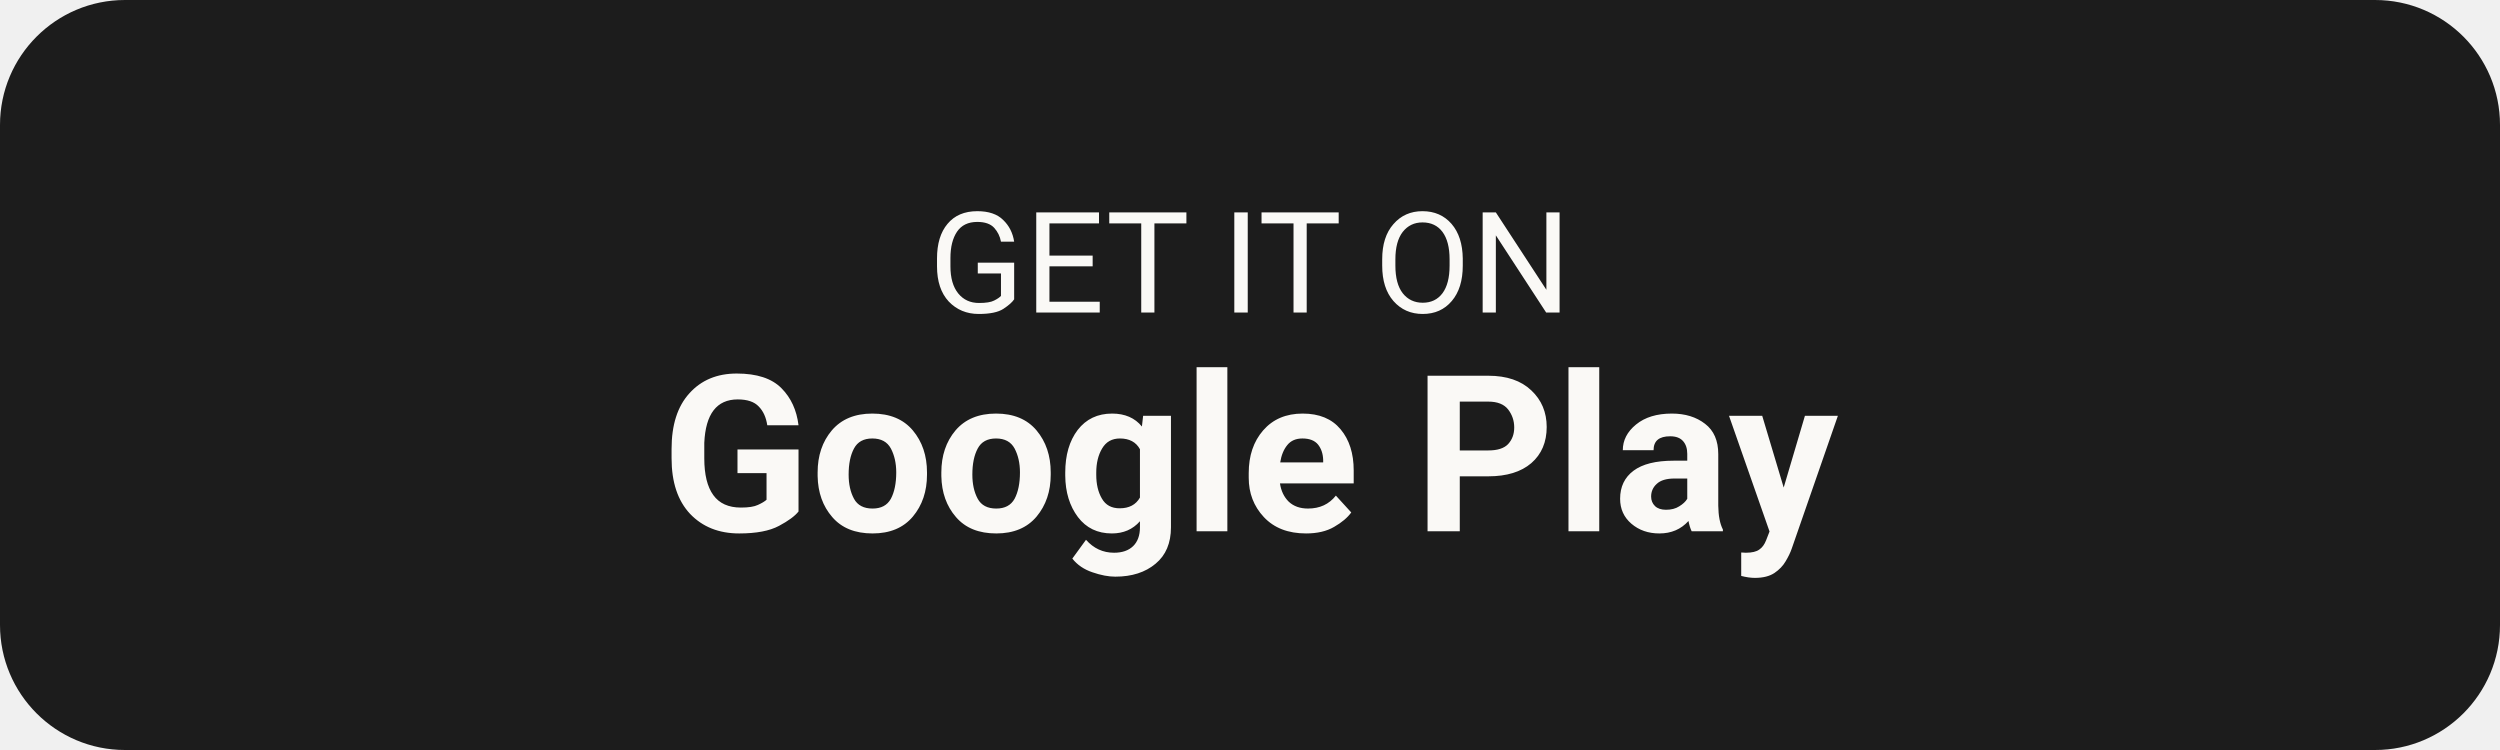
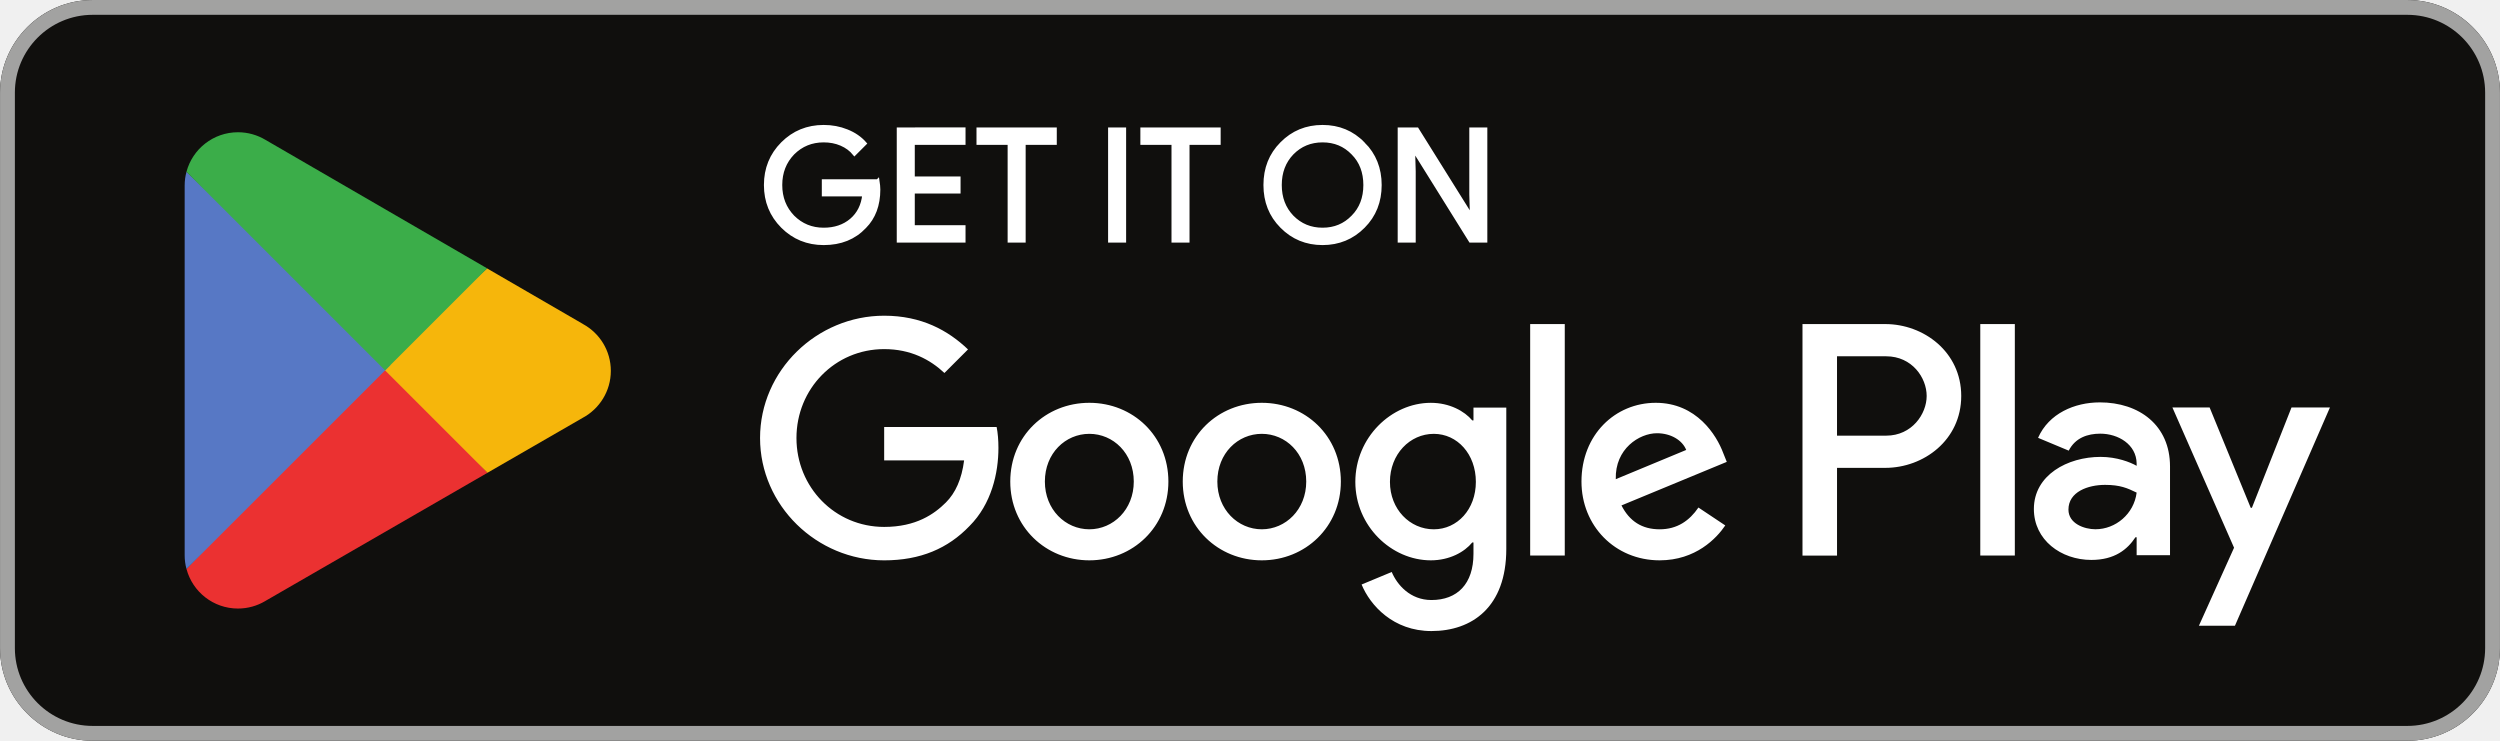
- <svg xmlns="http://www.w3.org/2000/svg" width="160" height="48" viewBox="0 0 160 48" role="img" aria-label="Get it on Google Play">
-   <rect width="160" height="48" rx="8" fill="#1c1c1c" />
-   <text x="80" y="20" fill="#faf9f6" font-family="Roboto, sans-serif" font-size="9" text-anchor="middle">GET IT ON</text>
-   <text x="80" y="34" fill="#faf9f6" font-family="Roboto, sans-serif" font-size="14" font-weight="700" text-anchor="middle">Google Play</text>
+ <svg xmlns="http://www.w3.org/2000/svg" id="svg51" width="180" height="53.333" version="1.1" viewBox="0 0 180 53.333" xml:space="preserve">
+   <path id="path11" d="m173.33 53.333h-166.66c-3.667 0-6.667-3-6.667-6.667v-39.999c0-3.667 3-6.667 6.667-6.667h166.66c3.667 0 6.667 3 6.667 6.667v39.999c0 3.667-3 6.667-6.667 6.667" fill="#100f0d" stroke-width=".133" />
+   <path id="path13" d="m173.33 1e-3h-166.66c-3.667 0-6.667 3-6.667 6.667v39.999c0 3.667 3 6.667 6.667 6.667h166.66c3.667 0 6.667-3 6.667-6.667v-39.999c0-3.667-3-6.667-6.667-6.667zm0 1.066c3.088 0 5.6 2.513 5.6 5.6v39.999c0 3.088-2.512 5.6-5.6 5.6h-166.66c-3.088 0-5.599-2.513-5.599-5.6v-39.999c0-3.088 2.511-5.6 5.599-5.6h166.66" fill="#a2a2a1" stroke-width=".133" />
+   <path id="path35" d="m142.58 40h2.488v-16.669h-2.488zm22.409-10.664-2.852 7.226h-0.085l-2.96-7.226h-2.68l4.44 10.1-2.532 5.619h2.595l6.841-15.718zm-14.11 8.771c-0.813 0-1.951-0.408-1.951-1.416 0-1.286 1.416-1.78 2.637-1.78 1.093 0 1.609 0.235 2.273 0.557-0.193 1.544-1.523 2.638-2.96 2.638zm0.301-9.135c-1.801 0-3.667 0.794-4.439 2.552l2.208 0.922c0.472-0.922 1.351-1.222 2.273-1.222 1.287 0 2.595 0.771 2.616 2.144v0.171c-0.451-0.257-1.416-0.643-2.595-0.643-2.381 0-4.804 1.308-4.804 3.752 0 2.23 1.952 3.667 4.139 3.667 1.672 0 2.596-0.751 3.173-1.63h0.087v1.287h2.403v-6.391c0-2.959-2.211-4.61-5.061-4.61zm-15.376 2.394h-3.539v-5.713h3.539c1.86 0 2.916 1.54 2.916 2.857 0 1.292-1.056 2.857-2.916 2.857zm-0.064-8.034h-5.961v16.669h2.487v-6.315h3.475c2.757 0 5.468-1.996 5.468-5.176 0-3.18-2.711-5.177-5.468-5.177zm-32.507 14.778c-1.719 0-3.157-1.44-3.157-3.415 0-1.998 1.438-3.458 3.157-3.458 1.697 0 3.029 1.46 3.029 3.458 0 1.975-1.332 3.415-3.029 3.415zm2.857-7.84h-0.086c-0.558-0.666-1.633-1.267-2.985-1.267-2.836 0-5.435 2.492-5.435 5.692 0 3.179 2.599 5.649 5.435 5.649 1.353 0 2.427-0.602 2.985-1.288h0.086v0.816c0 2.17-1.16 3.33-3.029 3.33-1.524 0-2.47-1.095-2.857-2.019l-2.169 0.902c0.622 1.503 2.276 3.351 5.026 3.351 2.922 0 5.392-1.719 5.392-5.908v-10.181h-2.363zm4.082 9.73h2.491v-16.669h-2.491zm6.164-5.499c-0.064-2.191 1.698-3.308 2.965-3.308 0.989 0 1.825 0.494 2.106 1.203zm7.733-1.891c-0.472-1.267-1.911-3.608-4.854-3.608-2.922 0-5.349 2.298-5.349 5.671 0 3.179 2.406 5.671 5.628 5.671 2.599 0 4.103-1.589 4.726-2.513l-1.933-1.289c-0.645 0.945-1.525 1.568-2.793 1.568-1.267 0-2.169-0.58-2.748-1.719l7.582-3.136zm-60.409-1.868v2.406h5.756c-0.172 1.353-0.623 2.341-1.31 3.029-0.838 0.837-2.148 1.761-4.446 1.761-3.544 0-6.315-2.857-6.315-6.401s2.771-6.401 6.315-6.401c1.912 0 3.308 0.752 4.339 1.719l1.697-1.697c-1.44-1.375-3.351-2.427-6.036-2.427-4.855 0-8.936 3.952-8.936 8.807 0 4.854 4.081 8.807 8.936 8.807 2.62 0 4.597-0.859 6.143-2.47 1.59-1.59 2.084-3.823 2.084-5.628 0-0.558-0.043-1.073-0.129-1.503zm14.772 7.367c-1.719 0-3.201-1.418-3.201-3.437 0-2.041 1.482-3.436 3.201-3.436 1.718 0 3.2 1.396 3.2 3.436 0 2.019-1.482 3.437-3.2 3.437zm0-9.107c-3.137 0-5.693 2.384-5.693 5.671 0 3.265 2.556 5.671 5.693 5.671 3.136 0 5.692-2.406 5.692-5.671 0-3.287-2.556-5.671-5.692-5.671zm12.417 9.107c-1.718 0-3.2-1.418-3.2-3.437 0-2.041 1.483-3.436 3.2-3.436 1.719 0 3.2 1.396 3.2 3.436 0 2.019-1.482 3.437-3.2 3.437zm0-9.107c-3.136 0-5.691 2.384-5.691 5.671 0 3.265 2.556 5.671 5.691 5.671 3.137 0 5.693-2.406 5.693-5.671 0-3.287-2.556-5.671-5.693-5.671" fill="#fff" stroke-width=".133" />
+   <path id="path37" d="m27.622 25.899-14.194 15.066c5.34e-4 0.003 0.002 0.006 0.002 0.009 0.435 1.636 1.93 2.841 3.703 2.841 0.709 0 1.375-0.192 1.945-0.528l0.045-0.027 15.978-9.22-7.479-8.141" fill="#eb3131" stroke-width=".133" />
+   <path id="path39" d="m41.983 23.334-0.014-0.009-6.898-3.999-7.772 6.916 7.799 7.798 6.862-3.959c1.203-0.649 2.02-1.918 2.02-3.38 0-1.452-0.806-2.714-1.997-3.365" fill="#f6b60b" stroke-width=".133" />
+   <path id="path41" d="m13.426 12.37c-0.085 0.315-0.13 0.644-0.13 0.987v26.623c0 0.342 0.044 0.672 0.131 0.986l14.684-14.681-14.684-13.914" fill="#5778c5" stroke-width=".133" />
+   <path id="path43" d="m27.727 26.668 7.347-7.345-15.96-9.253c-0.58-0.347-1.257-0.548-1.982-0.548-1.773 0-3.27 1.207-3.705 2.845-5.34e-4 0.002-5.34e-4 0.003-5.34e-4 0.004l14.3 14.298" fill="#3bad49" stroke-width=".133" />
+   <path id="path33" d="m63.193 13.042h-3.889v0.963h2.915c-0.079 0.785-0.392 1.402-0.919 1.85-0.527 0.448-1.2 0.673-1.996 0.673-0.873 0-1.613-0.304-2.219-0.908-0.594-0.617-0.896-1.379-0.896-2.298 0-0.919 0.302-1.681 0.896-2.298 0.606-0.604 1.346-0.906 2.219-0.906 0.448 0 0.875 0.077 1.267 0.246 0.392 0.169 0.706 0.404 0.952 0.706l0.74-0.74c-0.335-0.381-0.76-0.673-1.288-0.885-0.527-0.213-1.077-0.315-1.671-0.315-1.165 0-2.152 0.404-2.958 1.21-0.806 0.808-1.21 1.804-1.21 2.981 0 1.177 0.404 2.175 1.21 2.981 0.806 0.806 1.794 1.21 2.958 1.21 1.223 0 2.198-0.392 2.948-1.188 0.66-0.662 0.998-1.558 0.998-2.679 0-0.19-0.023-0.392-0.056-0.604zm1.507-3.733v8.025h4.685v-0.985h-3.654v-2.546h3.296v-0.963h-3.296v-2.544h3.654v-0.988zm11.255 0.988v-0.988h-5.514v0.988h2.242v7.037h1.031v-7.037zm4.992-0.988h-1.031v8.025h1.031zm6.807 0.988v-0.988h-5.514v0.988h2.241v7.037h1.031v-7.037zm10.406 0.056c-0.796-0.819-1.771-1.223-2.935-1.223-1.167 0-2.142 0.404-2.937 1.21-0.796 0.796-1.187 1.794-1.187 2.981s0.392 2.185 1.187 2.981c0.796 0.806 1.771 1.21 2.937 1.21 1.154 0 2.139-0.404 2.935-1.21 0.796-0.796 1.187-1.794 1.187-2.981 0-1.177-0.392-2.173-1.187-2.969zm-5.133 0.671c0.594-0.604 1.323-0.906 2.198-0.906 0.873 0 1.602 0.302 2.185 0.906 0.594 0.594 0.885 1.369 0.885 2.298 0 0.931-0.292 1.704-0.885 2.298-0.583 0.604-1.312 0.908-2.185 0.908-0.875 0-1.604-0.304-2.198-0.908-0.581-0.606-0.873-1.367-0.873-2.298 0-0.929 0.292-1.692 0.873-2.298zm8.771 1.312-0.044-1.548h0.044l4.079 6.546h1.077v-8.025h-1.031v4.696l0.044 1.548h-0.044l-3.9-6.244h-1.256v8.025h1.031z" fill="#fff" stroke="#fff" stroke-miterlimit="10" stroke-width=".267" />
</svg>
